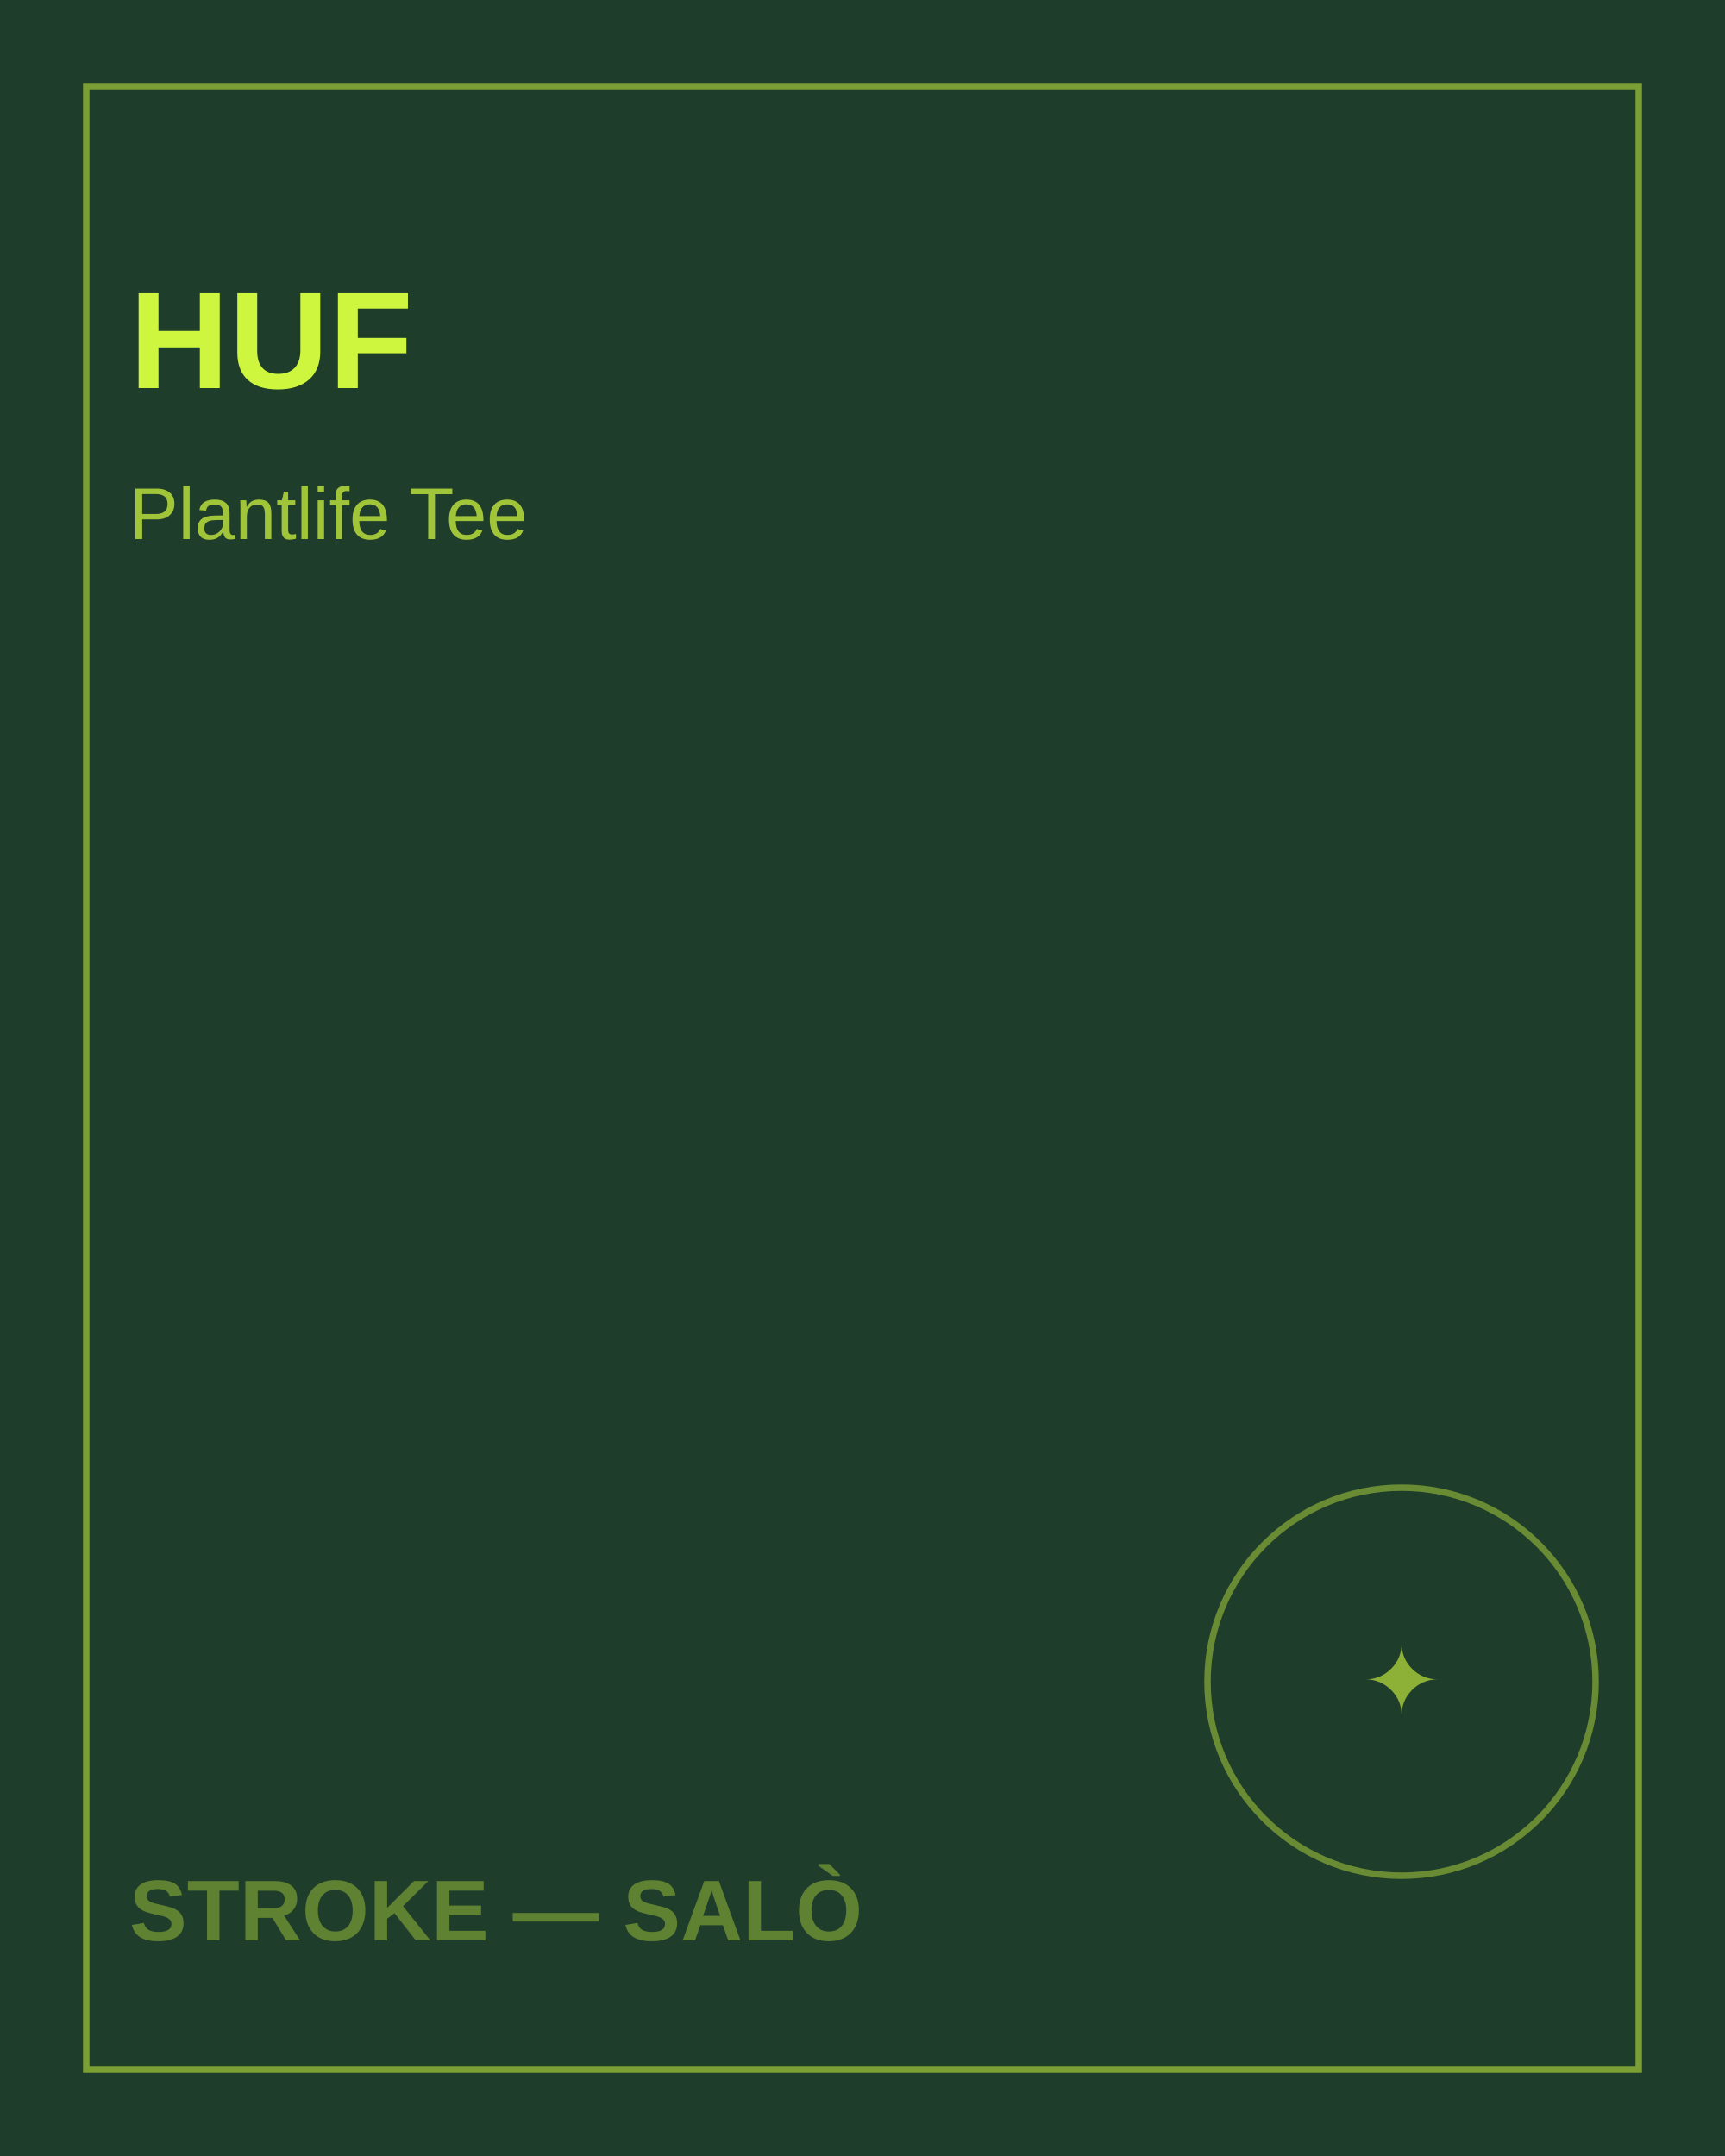
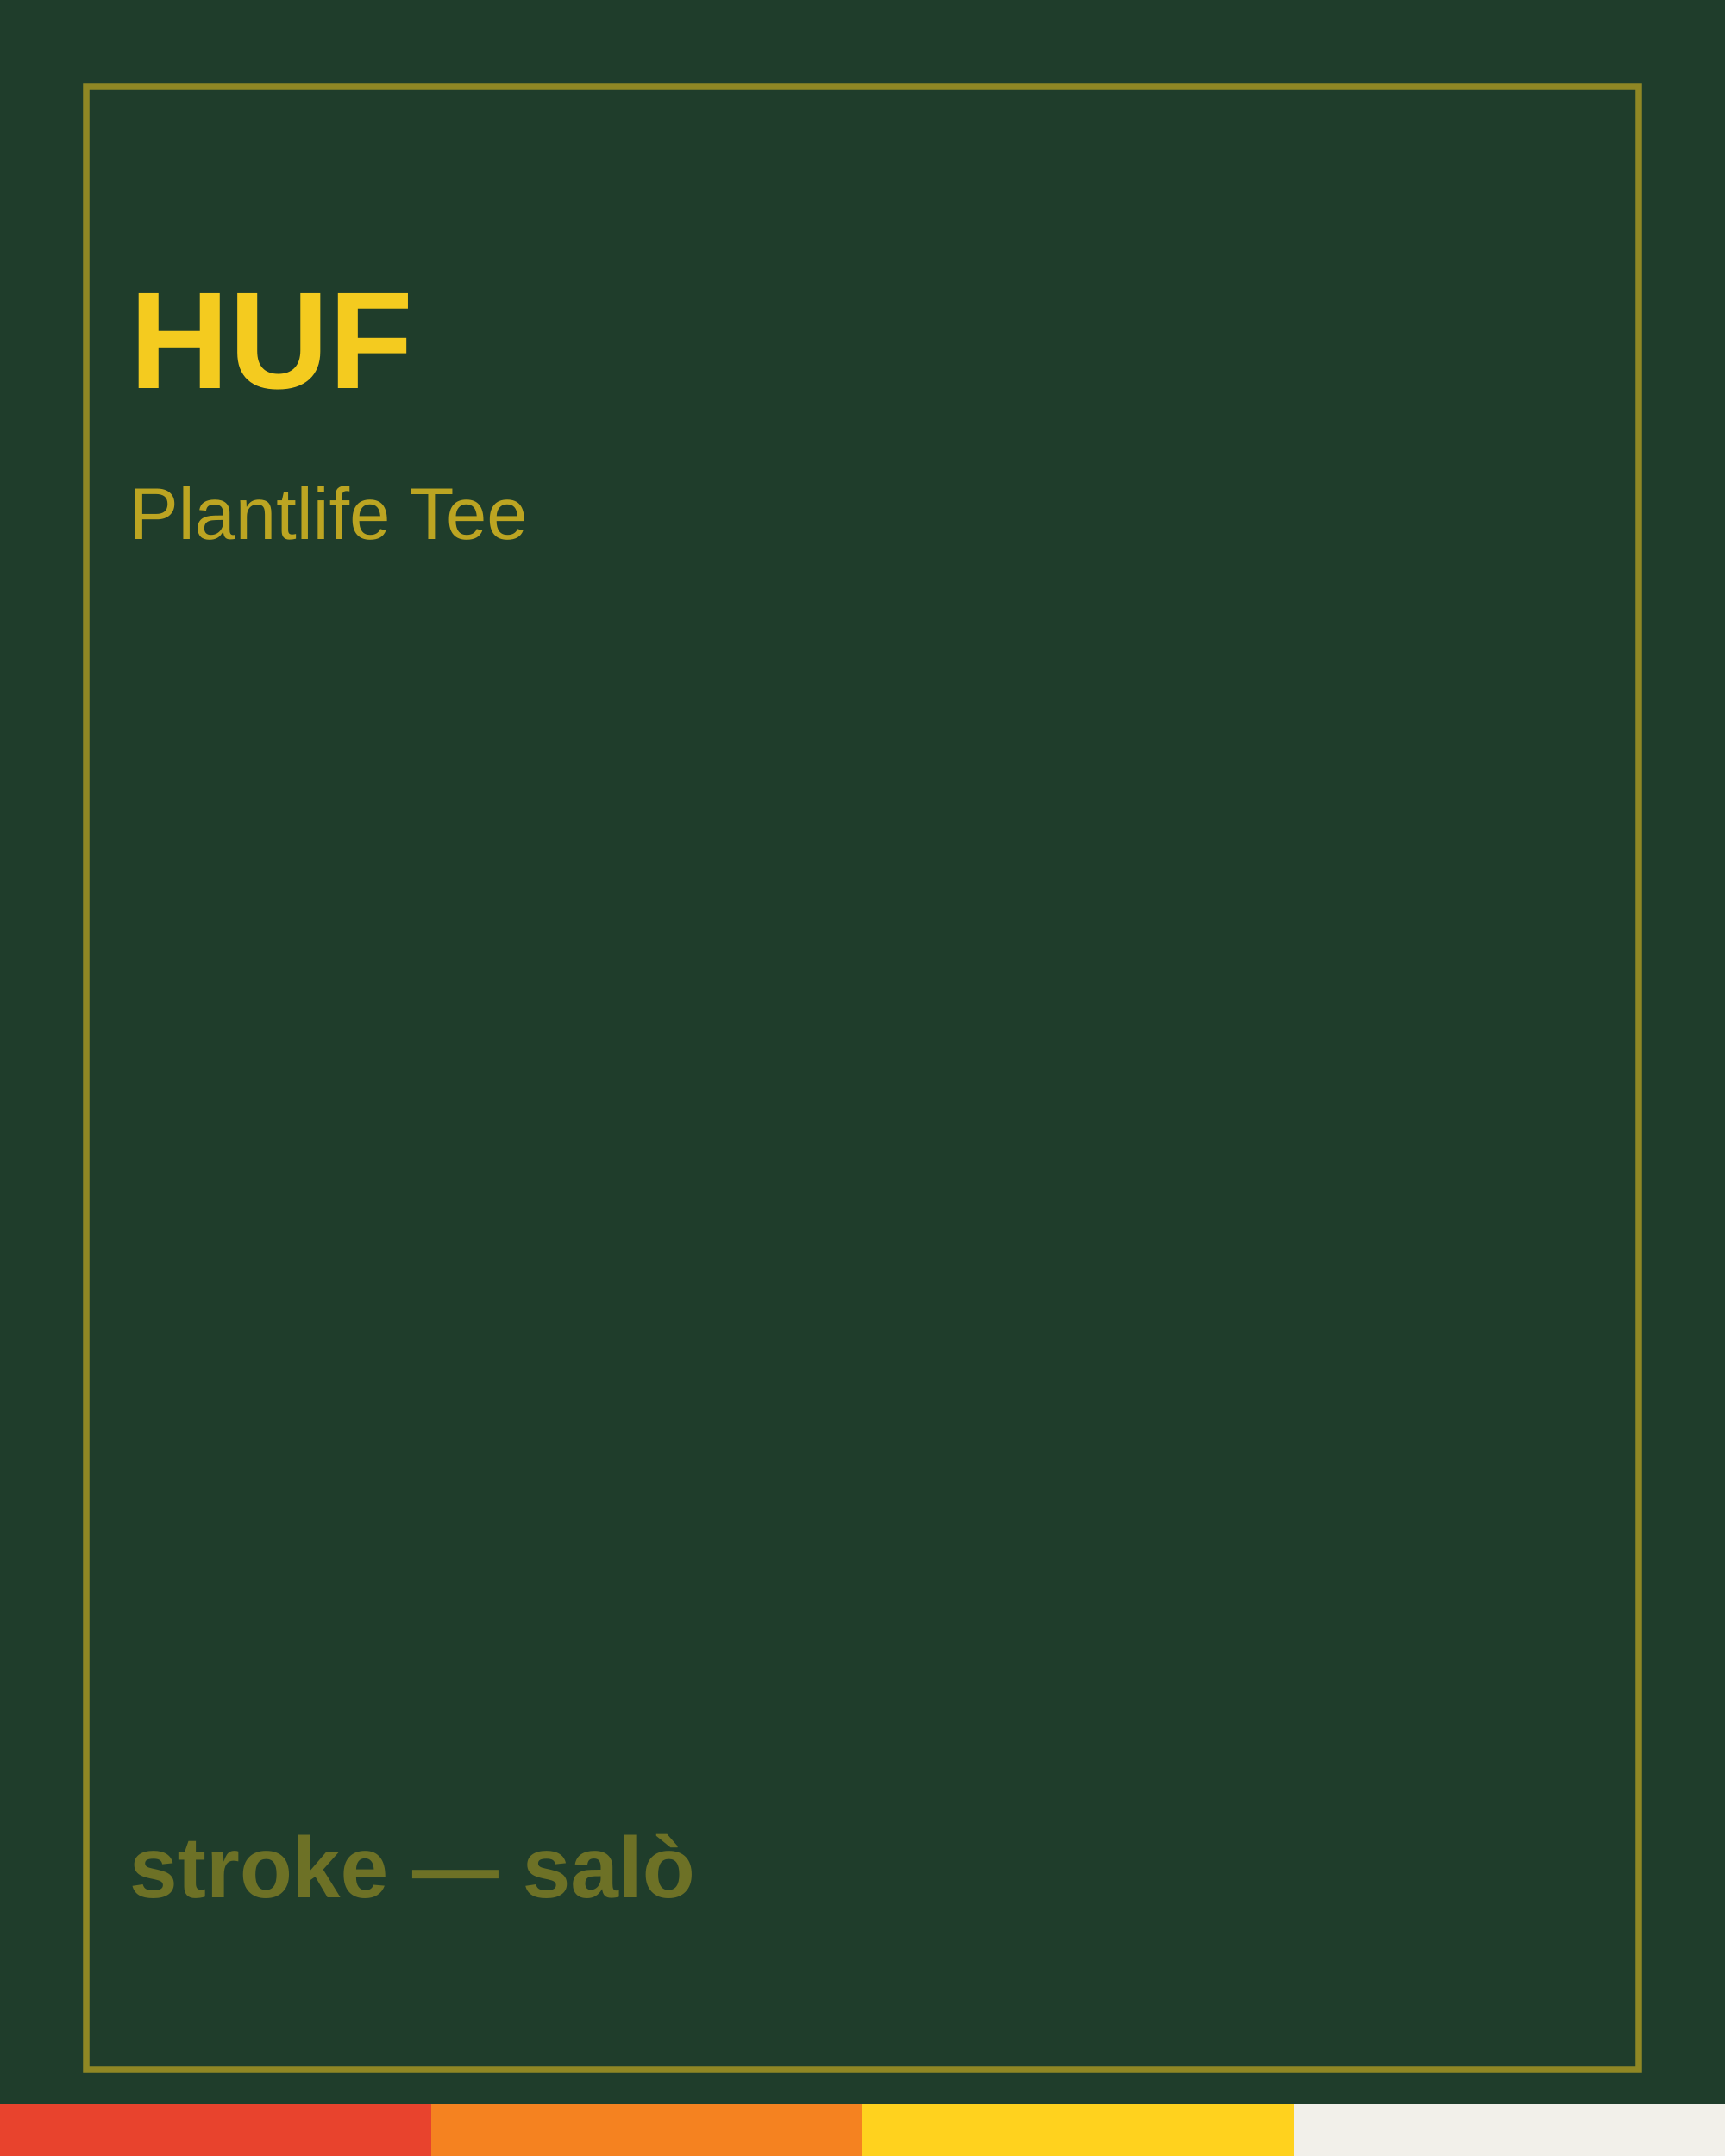
<svg xmlns="http://www.w3.org/2000/svg" width="800" height="1000" viewBox="0 0 800 1000">
  <rect width="800" height="1000" fill="#1f3d2b" />
-   <rect x="40" y="40" width="720" height="920" fill="none" stroke="#d7ff3f" stroke-width="3" opacity="0.5" />
-   <text x="60" y="180" font-family="Arial Black, Arial, sans-serif" font-size="64" font-weight="900" fill="#d7ff3f" opacity="0.95">HUF</text>
-   <text x="60" y="250" font-family="Arial, sans-serif" font-size="34" fill="#d7ff3f" opacity="0.7">Plantlife Tee</text>
-   <text x="60" y="900" font-family="Arial Black, Arial, sans-serif" font-size="40" font-weight="900" fill="#d7ff3f" opacity="0.35">STROKE — SALÒ</text>
-   <circle cx="650" cy="780" r="90" fill="none" stroke="#d7ff3f" stroke-width="3" opacity="0.4" />
-   <text x="650" y="795" text-anchor="middle" font-family="Arial Black, Arial, sans-serif" font-size="44" font-weight="900" fill="#d7ff3f" opacity="0.6">✦</text>
+   <rect x="40" y="40" width="720" height="920" fill="none" stroke="#ffd21e" stroke-width="3" opacity="0.5" />
+   <text x="60" y="180" font-family="Arial Black, Arial, sans-serif" font-size="64" font-weight="900" fill="#ffd21e" opacity="0.95">HUF</text>
+   <text x="60" y="250" font-family="Arial, sans-serif" font-size="34" fill="#ffd21e" opacity="0.7">Plantlife Tee</text>
+   <text x="60" y="880" font-family="Arial Black, Arial, sans-serif" font-size="40" font-weight="900" fill="#ffd21e" opacity="0.35">stroke — salò</text>
+   <rect x="0" y="976" width="200" height="24" fill="#e8432d" />
+   <rect x="200" y="976" width="200" height="24" fill="#f58220" />
+   <rect x="400" y="976" width="200" height="24" fill="#ffd21e" />
+   <rect x="600" y="976" width="200" height="24" fill="#f2f0ea" />
</svg>
